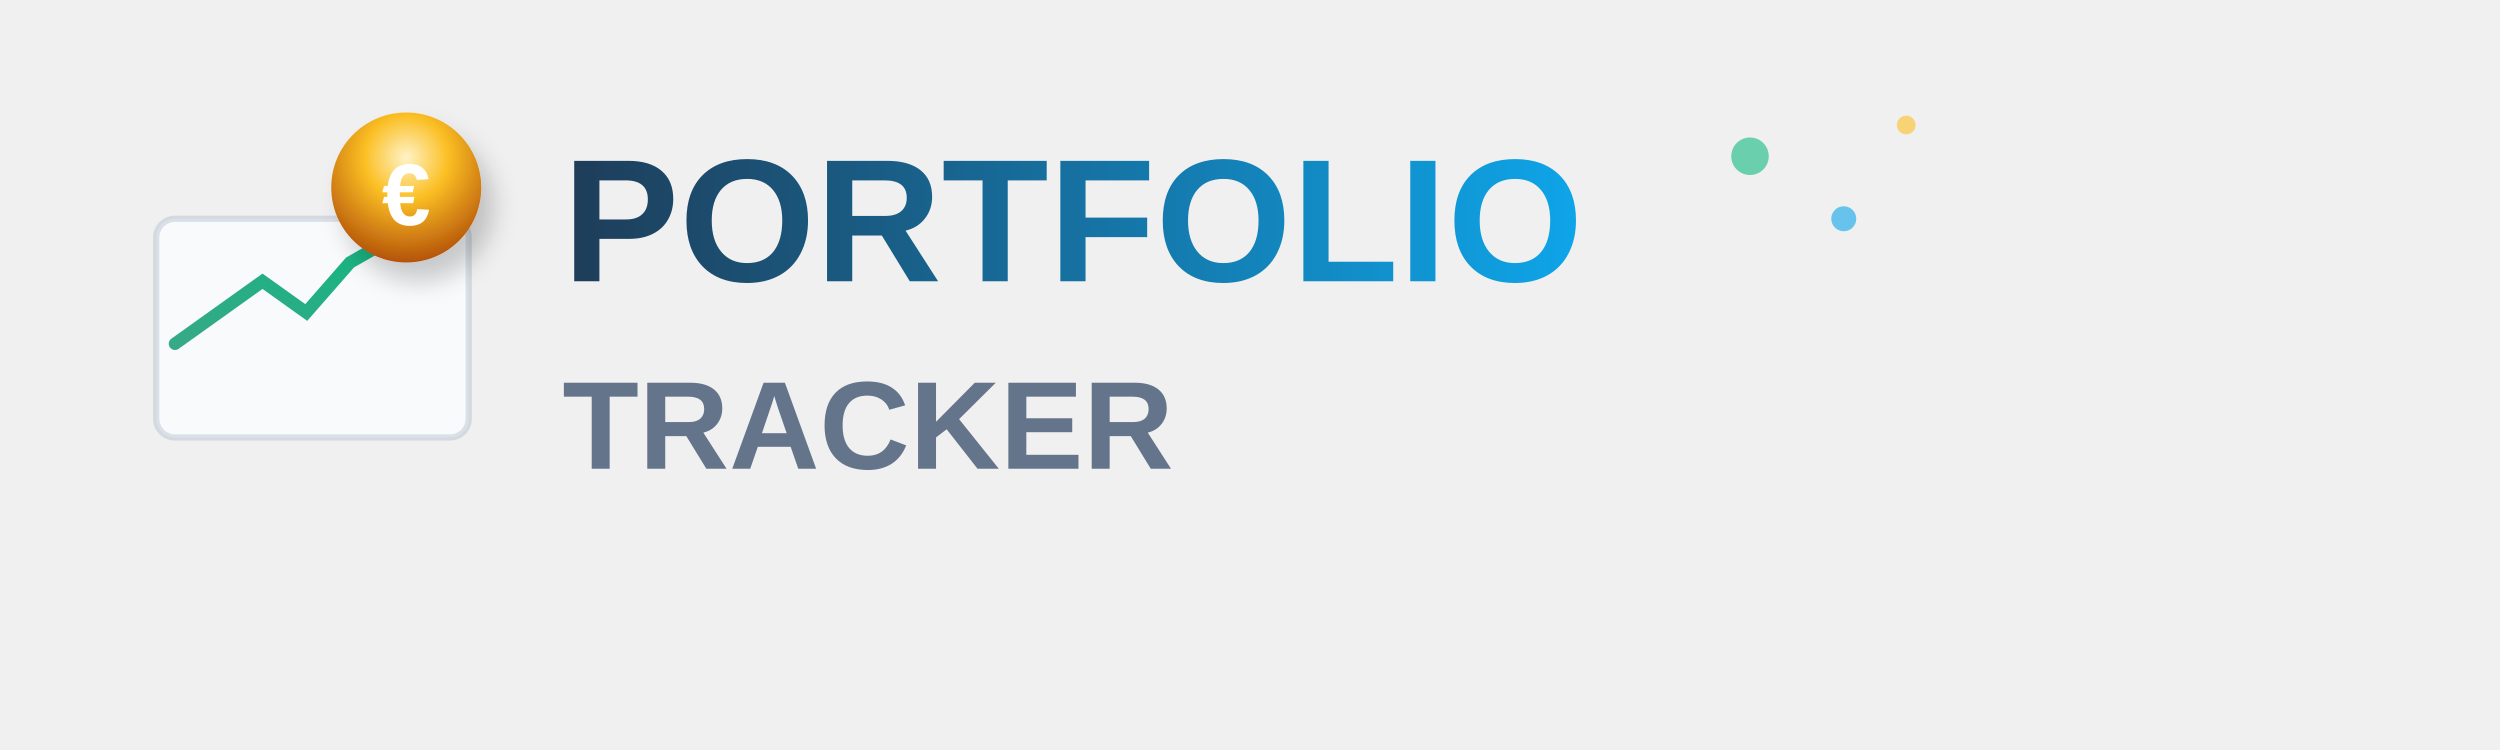
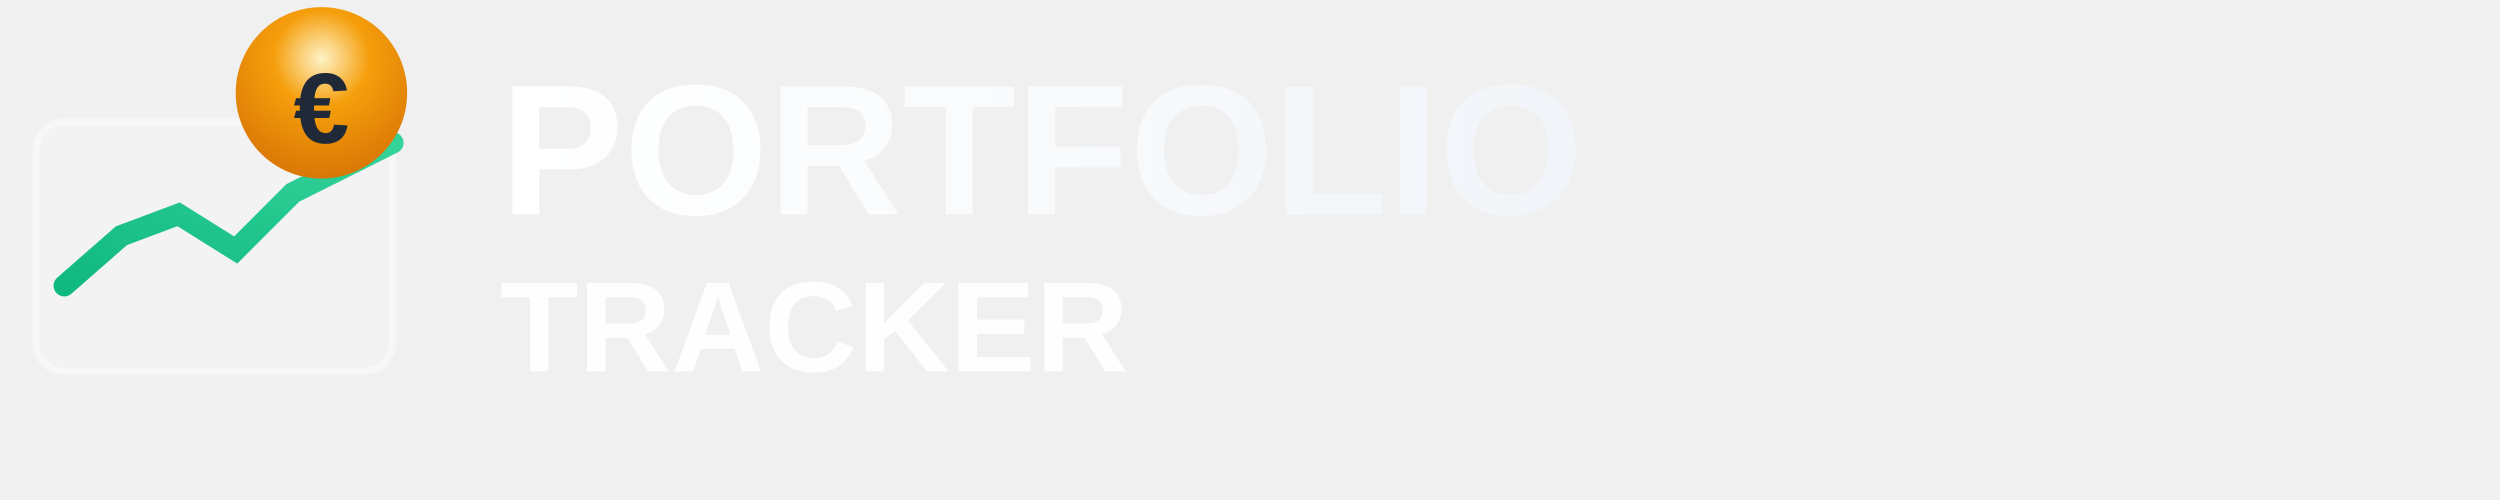
- <svg xmlns="http://www.w3.org/2000/svg" width="400" height="120" viewBox="0 0 400 120">
+ <svg xmlns="http://www.w3.org/2000/svg" width="350" height="70" viewBox="0 0 350 70">
  <defs>
-     <linearGradient id="logoGradient" x1="0%" y1="0%" x2="100%" y2="0%">
-       <stop offset="0%" style="stop-color:#1e3d59;stop-opacity:1" />
-       <stop offset="100%" style="stop-color:#0ea5e9;stop-opacity:1" />
+     <linearGradient id="headerTextGradient" x1="0%" y1="0%" x2="100%" y2="0%">
+       <stop offset="0%" style="stop-color:#ffffff;stop-opacity:1" />
+       <stop offset="100%" style="stop-color:#f1f5f9;stop-opacity:1" />
    </linearGradient>
-     <radialGradient id="coinGradient" cx="50%" cy="30%" r="70%">
+     <radialGradient id="headerEuroGradient" cx="50%" cy="30%" r="70%">
      <stop offset="0%" style="stop-color:#fef3c7;stop-opacity:1" />
-       <stop offset="40%" style="stop-color:#fbbf24;stop-opacity:1" />
-       <stop offset="100%" style="stop-color:#b45309;stop-opacity:1" />
+       <stop offset="40%" style="stop-color:#f59e0b;stop-opacity:1" />
+       <stop offset="100%" style="stop-color:#d97706;stop-opacity:1" />
    </radialGradient>
-     <linearGradient id="chartGradient" x1="0%" y1="100%" x2="100%" y2="0%">
-       <stop offset="0%" style="stop-color:#059669;stop-opacity:0.8" />
-       <stop offset="100%" style="stop-color:#10b981;stop-opacity:1" />
+     <linearGradient id="headerChartGradient" x1="0%" y1="100%" x2="100%" y2="0%">
+       <stop offset="0%" style="stop-color:#10b981;stop-opacity:1" />
+       <stop offset="100%" style="stop-color:#34d399;stop-opacity:1" />
    </linearGradient>
-     <filter id="shadow" x="-50%" y="-50%" width="200%" height="200%">
-       <feDropShadow dx="2" dy="3" stdDeviation="2" flood-opacity="0.2" />
-     </filter>
  </defs>
-   <g transform="translate(20, 20)">
-     <rect x="5" y="15" width="50" height="35" rx="3" ry="3" fill="rgba(248,250,252,1)" stroke="rgba(148,163,184,0.3)" stroke-width="1" />
-     <polyline points="8,35 15,30 22,25 29,30 36,22 43,18 50,15" fill="none" stroke="url(#chartGradient)" stroke-width="2" stroke-linecap="round" />
-     <circle cx="45" cy="10" r="12" fill="url(#coinGradient)" filter="url(#shadow)" />
-     <text x="45" y="16" text-anchor="middle" font-family="Arial, sans-serif" font-size="14" font-weight="900" fill="white">€</text>
+   <g transform="translate(5, 5)">
+     <rect x="0" y="12" width="50" height="35" rx="4" ry="4" fill="rgba(255,255,255,0.2)" stroke="rgba(255,255,255,0.4)" stroke-width="1" />
+     <polyline points="4,35 12,28 20,25 28,30 36,22 44,18 50,15" fill="none" stroke="url(#headerChartGradient)" stroke-width="3" stroke-linecap="round" />
+     <circle cx="40" cy="8" r="12" fill="url(#headerEuroGradient)" />
+     <text x="40" y="15" text-anchor="middle" font-family="Arial, sans-serif" font-size="14" font-weight="900" fill="#1f2937">€</text>
  </g>
-   <text x="90" y="45" font-family="Arial, sans-serif" font-size="28" font-weight="800" fill="url(#logoGradient)">PORTFOLIO</text>
-   <text x="90" y="75" font-family="Arial, sans-serif" font-size="20" font-weight="600" fill="#64748b">TRACKER</text>
-   <circle cx="280" cy="25" r="3" fill="#10b981" opacity="0.6" />
-   <circle cx="295" cy="35" r="2" fill="#0ea5e9" opacity="0.6" />
-   <circle cx="305" cy="20" r="1.5" fill="#fbbf24" opacity="0.6" />
+   <text x="70" y="30" font-family="Arial, sans-serif" font-size="26" font-weight="800" fill="url(#headerTextGradient)">PORTFOLIO</text>
+   <text x="70" y="52" font-family="Arial, sans-serif" font-size="18" font-weight="600" fill="rgba(255,255,255,0.9)">TRACKER</text>
</svg>
